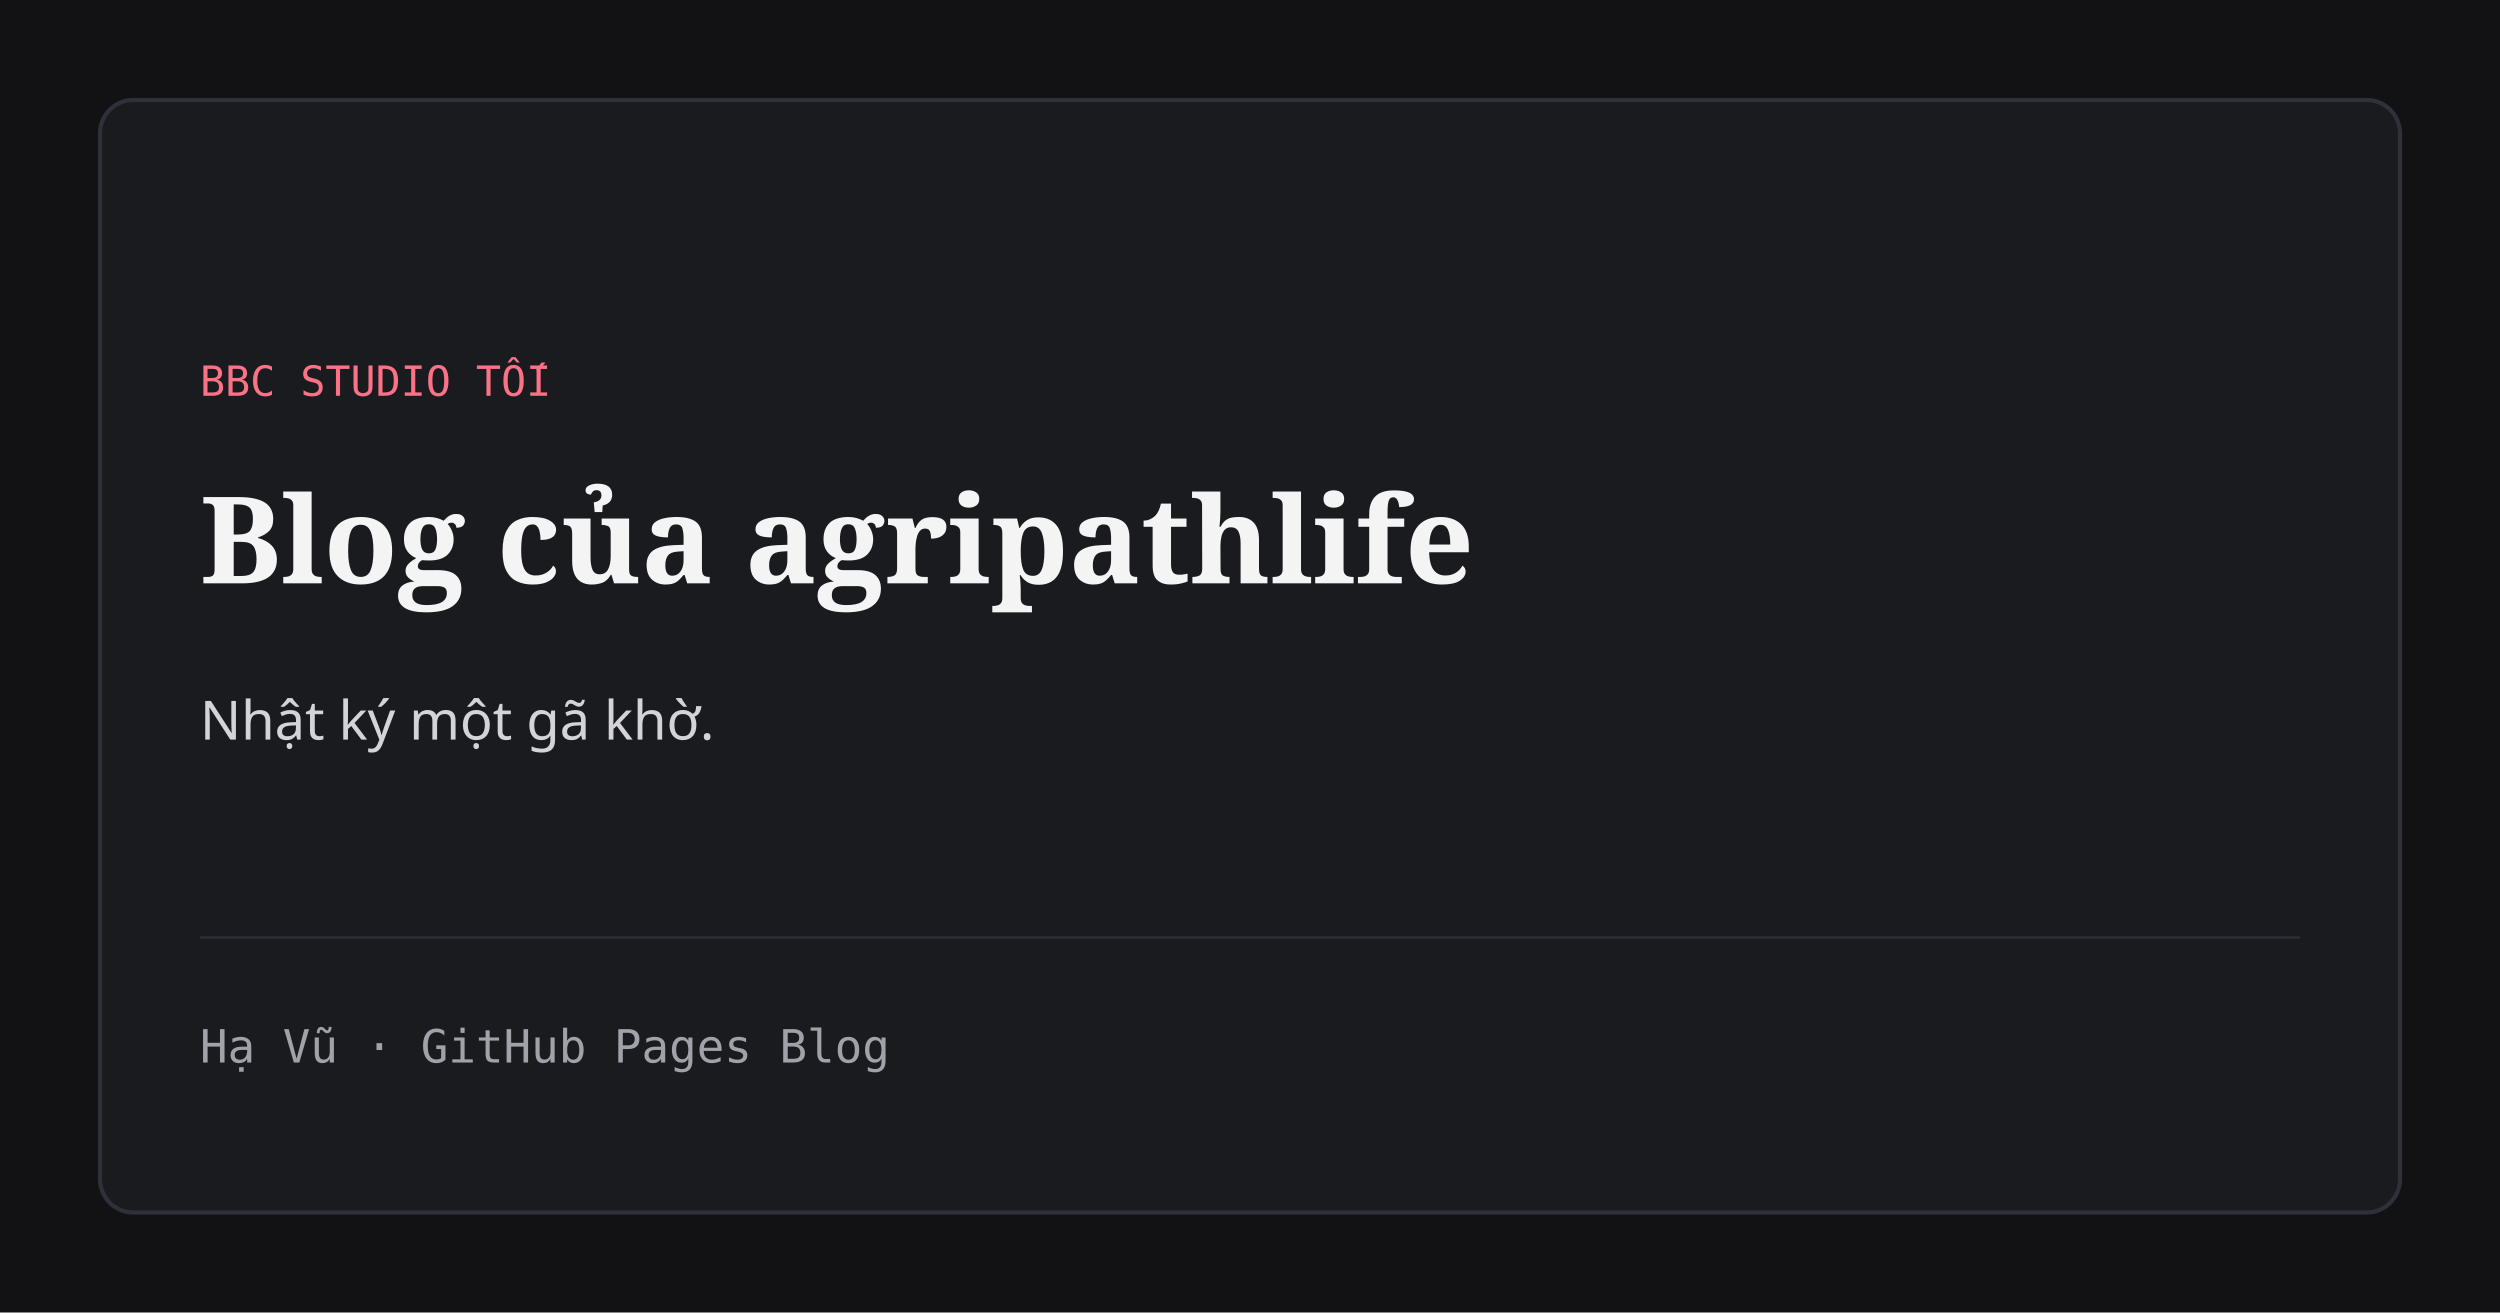
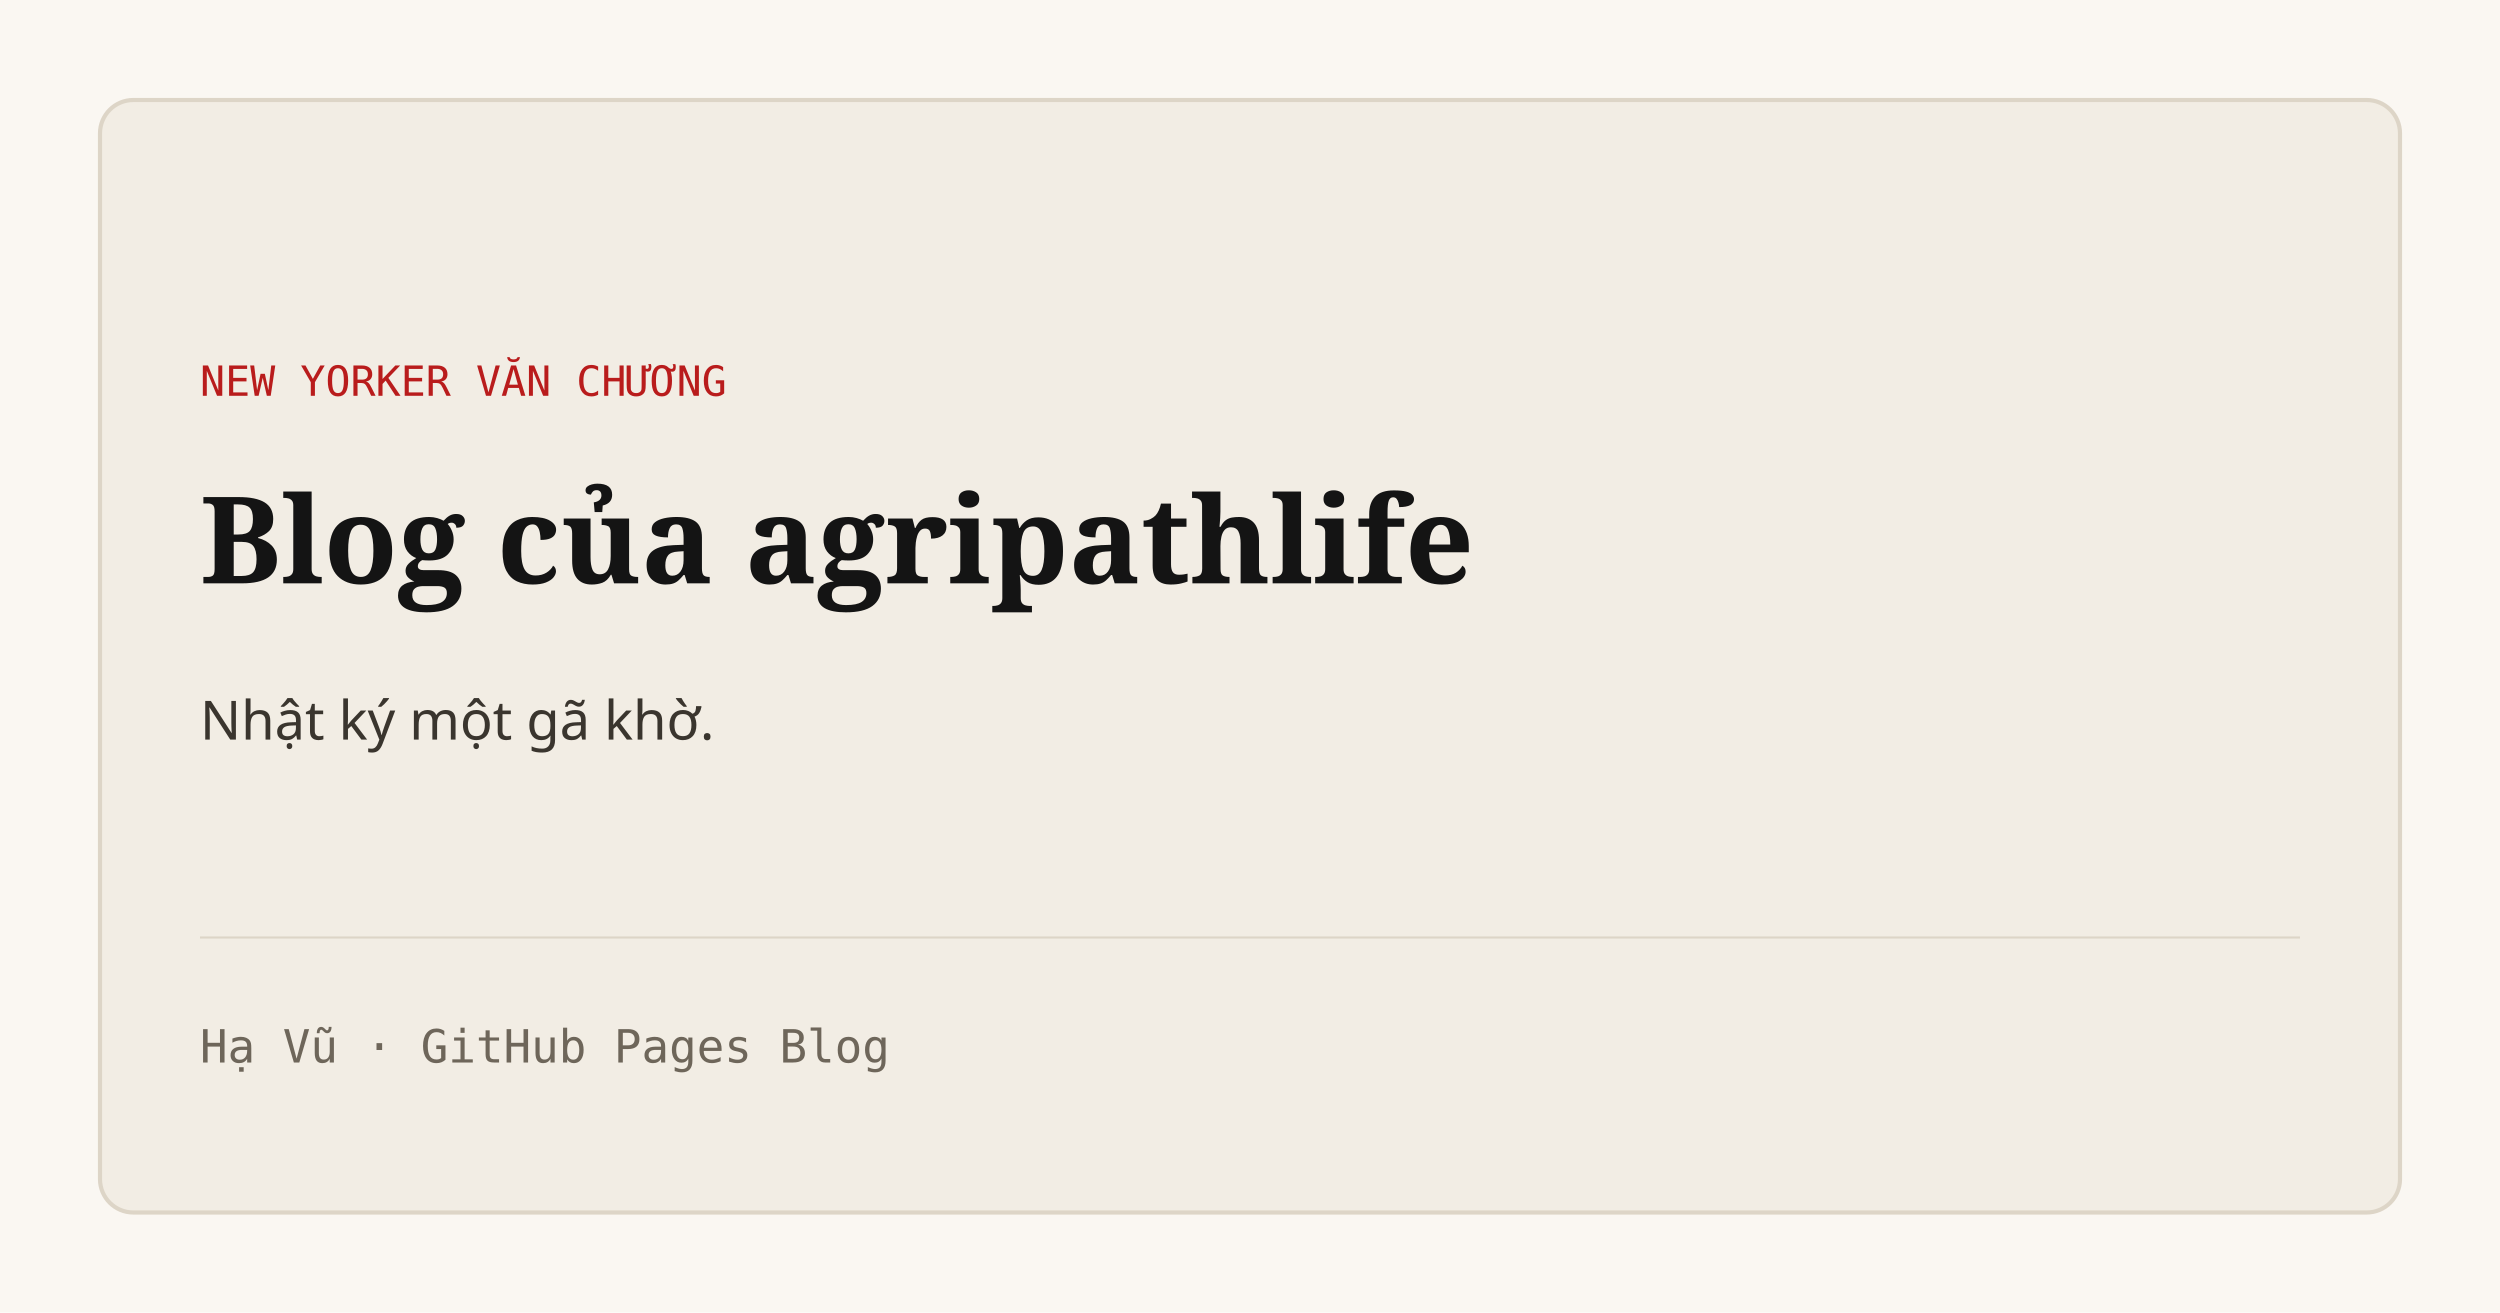
<svg xmlns="http://www.w3.org/2000/svg" width="1200" height="630" viewBox="0 0 1200 630" fill="none">
-   <rect width="1200" height="630" fill="#121214" />
-   <rect x="48" y="48" width="1104" height="534" rx="16" fill="#1A1B1F" stroke="#2E313A" stroke-width="2" />
-   <text x="96" y="190" font-family="monospace" font-size="20" fill="#FB7185">BBC STUDIO TỐI</text>
-   <text x="96" y="280" font-family="Georgia, serif" font-weight="700" font-size="58" fill="#F4F4F5">Blog của agripathlife</text>
-   <text x="96" y="355" font-family="sans-serif" font-size="26" fill="#D4D4D8">Nhật ký một gã khờ.</text>
-   <line x1="96" y1="450" x2="1104" y2="450" stroke="#2E313A" stroke-width="1" />
-   <text x="96" y="510" font-family="monospace" font-size="22" fill="#A1A1AA">Hạ Vũ · GitHub Pages Blog</text>
+   <rect width="1200" height="630" fill="#FAF7F2" />
+   <rect x="48" y="48" width="1104" height="534" rx="16" fill="#F2EDE4" stroke="#DDD5C7" stroke-width="2" />
+   <text x="96" y="190" font-family="monospace" font-size="20" fill="#B91C1C">NEW YORKER VĂN CHƯƠNG</text>
+   <text x="96" y="280" font-family="Georgia, serif" font-weight="700" font-size="58" fill="#141414">Blog của agripathlife</text>
+   <text x="96" y="355" font-family="sans-serif" font-size="26" fill="#3A352E">Nhật ký một gã khờ.</text>
+   <line x1="96" y1="450" x2="1104" y2="450" stroke="#DDD5C7" stroke-width="1" />
+   <text x="96" y="510" font-family="monospace" font-size="22" fill="#6E665A">Hạ Vũ · GitHub Pages Blog</text>
</svg>
